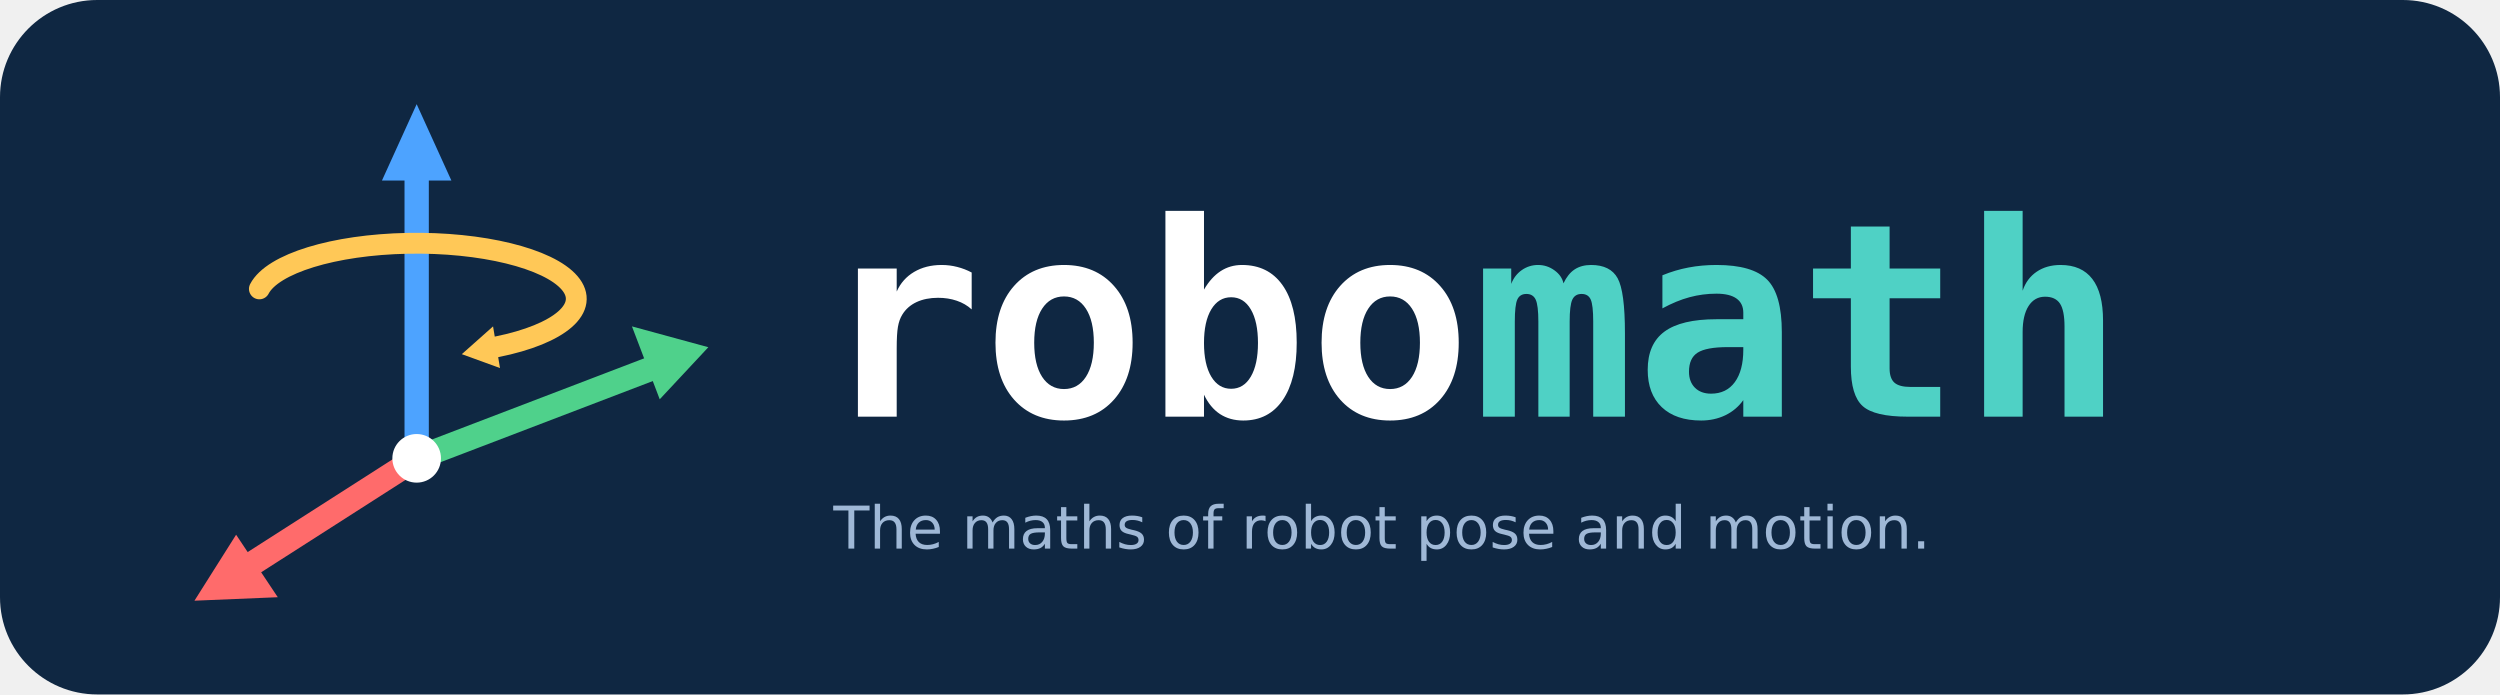
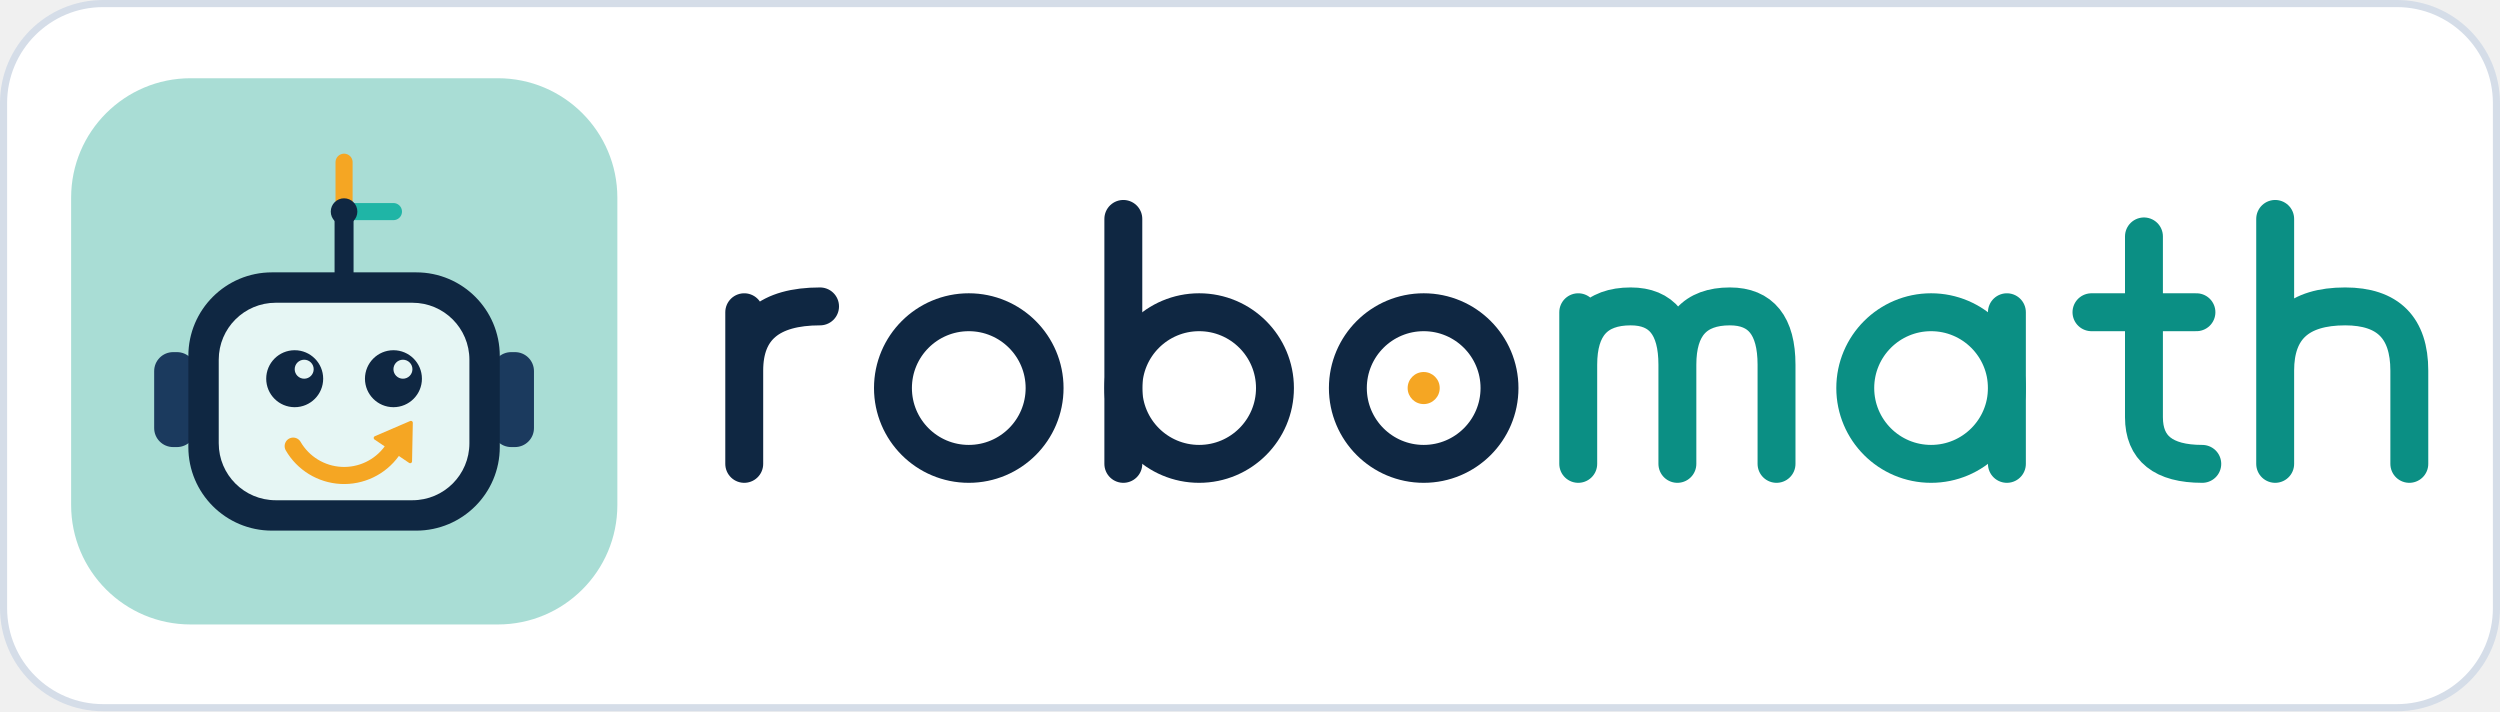
- <svg xmlns="http://www.w3.org/2000/svg" viewBox="0 0 720 200" width="720" height="200" role="img" aria-labelledby="t d">
-   <rect width="720" height="200" rx="28" fill="#0f2742" />
-   <g transform="translate(40,20)" stroke-linecap="round" stroke-linejoin="round" fill="none">
-     <line x1="80" y1="112" x2="80" y2="26" stroke="#4da3ff" stroke-width="7" />
-     <polygon points="80,10 70,32 90,32" fill="#4da3ff" stroke="none" />
-     <line x1="80" y1="112" x2="148" y2="86" stroke="#4fd18b" stroke-width="7" />
-     <polygon points="164,80 142,74 150,95" fill="#4fd18b" stroke="none" />
-     <line x1="80" y1="112" x2="30" y2="144" stroke="#ff6b6b" stroke-width="7" />
-     <polygon points="16,153 28,134 40,152" fill="#ff6b6b" stroke="none" />
-     <circle cx="80" cy="112" r="7" fill="#ffffff" stroke="none" />
-     <path d="M 34.7 63.2 A 46 16 0 1 1 103 79.9" stroke="#ffc857" stroke-width="6" />
-     <polygon points="93,82 104,86 102,74" fill="#ffc857" stroke="none" />
+ <svg xmlns="http://www.w3.org/2000/svg" viewBox="0 0 703 200" width="703" height="200" role="img" aria-labelledby="t d">
+   <rect x="1" y="1" width="701" height="198" rx="28" fill="#ffffff" stroke="#d5dde8" stroke-width="2" />
+   <g transform="translate(20,22) scale(.6)">
+     <rect width="256" height="256" rx="56" fill="#a9ddd5" />
+     <g transform="translate(14,18) scale(.89)">
+       <rect x="28" y="124" width="22" height="50" rx="10" fill="#1b3a5e" />
+       <rect x="206" y="124" width="22" height="50" rx="10" fill="#1b3a5e" />
+       <line x1="128" y1="82" x2="128" y2="50" stroke="#0f2742" stroke-width="10" stroke-linecap="round" />
+       <g stroke-linecap="round">
+         <line x1="128" y1="50" x2="154" y2="50" stroke="#1fb5a6" stroke-width="9" />
+         <line x1="128" y1="50" x2="128" y2="24" stroke="#f5a623" stroke-width="9" />
+       </g>
+       <circle cx="128" cy="50" r="7" fill="#0f2742" />
+       <rect x="46" y="82" width="164" height="136" rx="44" fill="#0f2742" />
+       <rect x="62" y="98" width="132" height="104" rx="30" fill="#e6f6f4" />
+       <circle cx="102" cy="138" r="15" fill="#0f2742" />
+       <circle cx="154" cy="138" r="15" fill="#0f2742" />
+       <circle cx="107" cy="133" r="5" fill="#e6f6f4" />
+       <circle cx="159" cy="133" r="5" fill="#e6f6f4" />
+       <path d="M 101.2 173.5 A 31 31 0 0 0 153.1 176.2" fill="none" stroke="#f5a623" stroke-width="9" stroke-linecap="round" />
+       <polygon points="162.8,181.5 163.2,161.2 144.6,169.2" fill="#f5a623" stroke="#f5a623" stroke-width="2" stroke-linejoin="round" />
+     </g>
  </g>
-   <text x="236" y="120" font-family="'DejaVu Sans Mono', 'SFMono-Regular', Consolas, 'Liberation Mono', monospace" font-size="78" font-weight="700" fill="#ffffff">robo</text>
-   <text x="424" y="120" font-family="'DejaVu Sans Mono', 'SFMono-Regular', Consolas, 'Liberation Mono', monospace" font-size="78" font-weight="700" fill="#4fd1c5">math</text>
-   <text x="240" y="158" font-family="'DejaVu Sans', Helvetica, Arial, sans-serif" font-size="17" fill="#9fb8d6">The maths of robot pose and motion.</text>
+   <g transform="translate(206,55) scale(0.82)">
+     <g transform="translate(0.0,0)" fill="none" stroke="#0f2742" stroke-width="13" stroke-linecap="round" stroke-linejoin="round">
+       <path d="M4 92 V40 M4 60 Q4 38 30 38" />
+     </g>
+     <g transform="translate(53.0,0)" fill="none" stroke="#0f2742" stroke-width="13" stroke-linecap="round" stroke-linejoin="round">
+       <circle cx="28" cy="66" r="26" />
+     </g>
+     <g transform="translate(130.0,0)" fill="none" stroke="#0f2742" stroke-width="13" stroke-linecap="round" stroke-linejoin="round">
+       <path d="M4 8 V92" />
+       <circle cx="30" cy="66" r="26" />
+     </g>
+     <g transform="translate(209.0,0)" fill="none" stroke="#0f2742" stroke-width="13" stroke-linecap="round" stroke-linejoin="round">
+       <circle cx="28" cy="66" r="26" />
+       <circle cx="28" cy="66" r="5.5" fill="#f5a623" stroke="none" />
+     </g>
+     <g transform="translate(286.0,0)" fill="none" stroke="#0b8f84" stroke-width="13" stroke-linecap="round" stroke-linejoin="round">
+       <path d="M4 92 V40 M4 58 Q4 38 22 38 Q38 38 38 58 V92 M38 58 Q38 38 56 38 Q72 38 72 58 V92" />
+     </g>
+     <g transform="translate(383.0,0)" fill="none" stroke="#0b8f84" stroke-width="13" stroke-linecap="round" stroke-linejoin="round">
+       <circle cx="28" cy="66" r="26" />
+       <path d="M54 40 V92" />
+     </g>
+     <g transform="translate(460.0,0)" fill="none" stroke="#0b8f84" stroke-width="13" stroke-linecap="round" stroke-linejoin="round">
+       <path d="M24 14 V76 Q24 92 44 92 M6 40 H42" />
+     </g>
+     <g transform="translate(525.0,0)" fill="none" stroke="#0b8f84" stroke-width="13" stroke-linecap="round" stroke-linejoin="round">
+       <path d="M4 8 V92 M4 60 Q4 38 28 38 Q50 38 50 60 V92" />
+     </g>
+   </g>
</svg>
